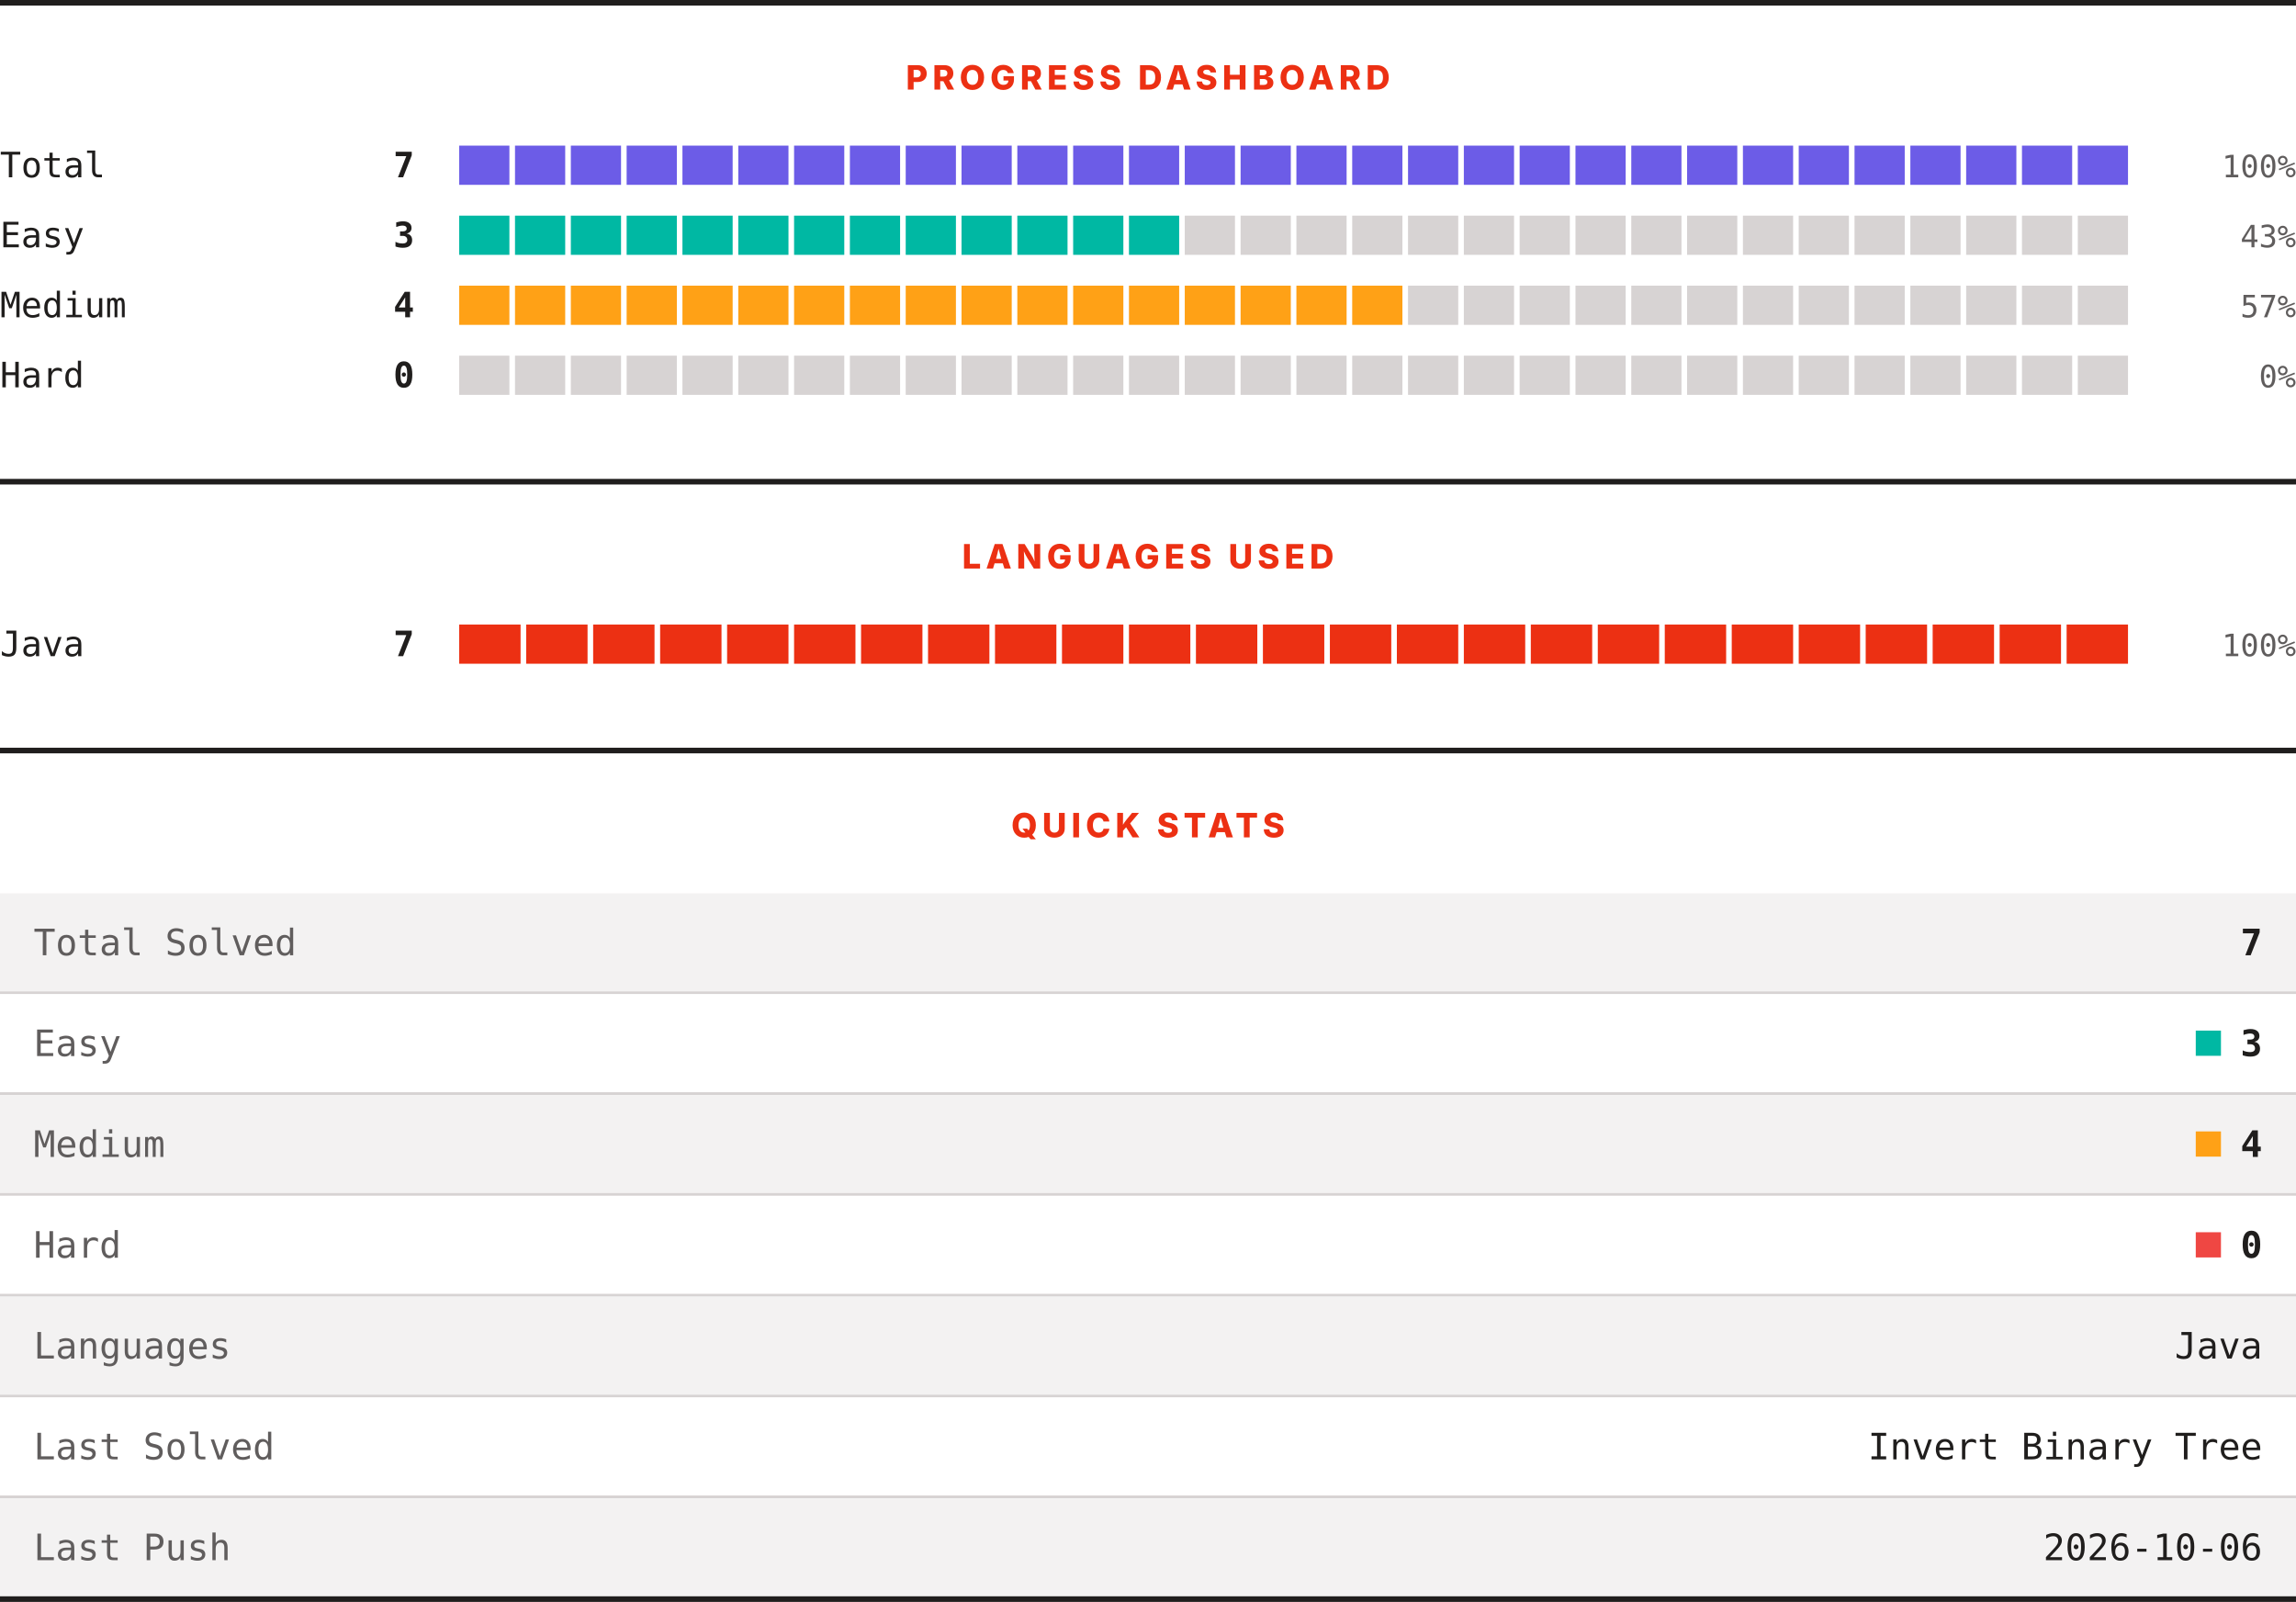
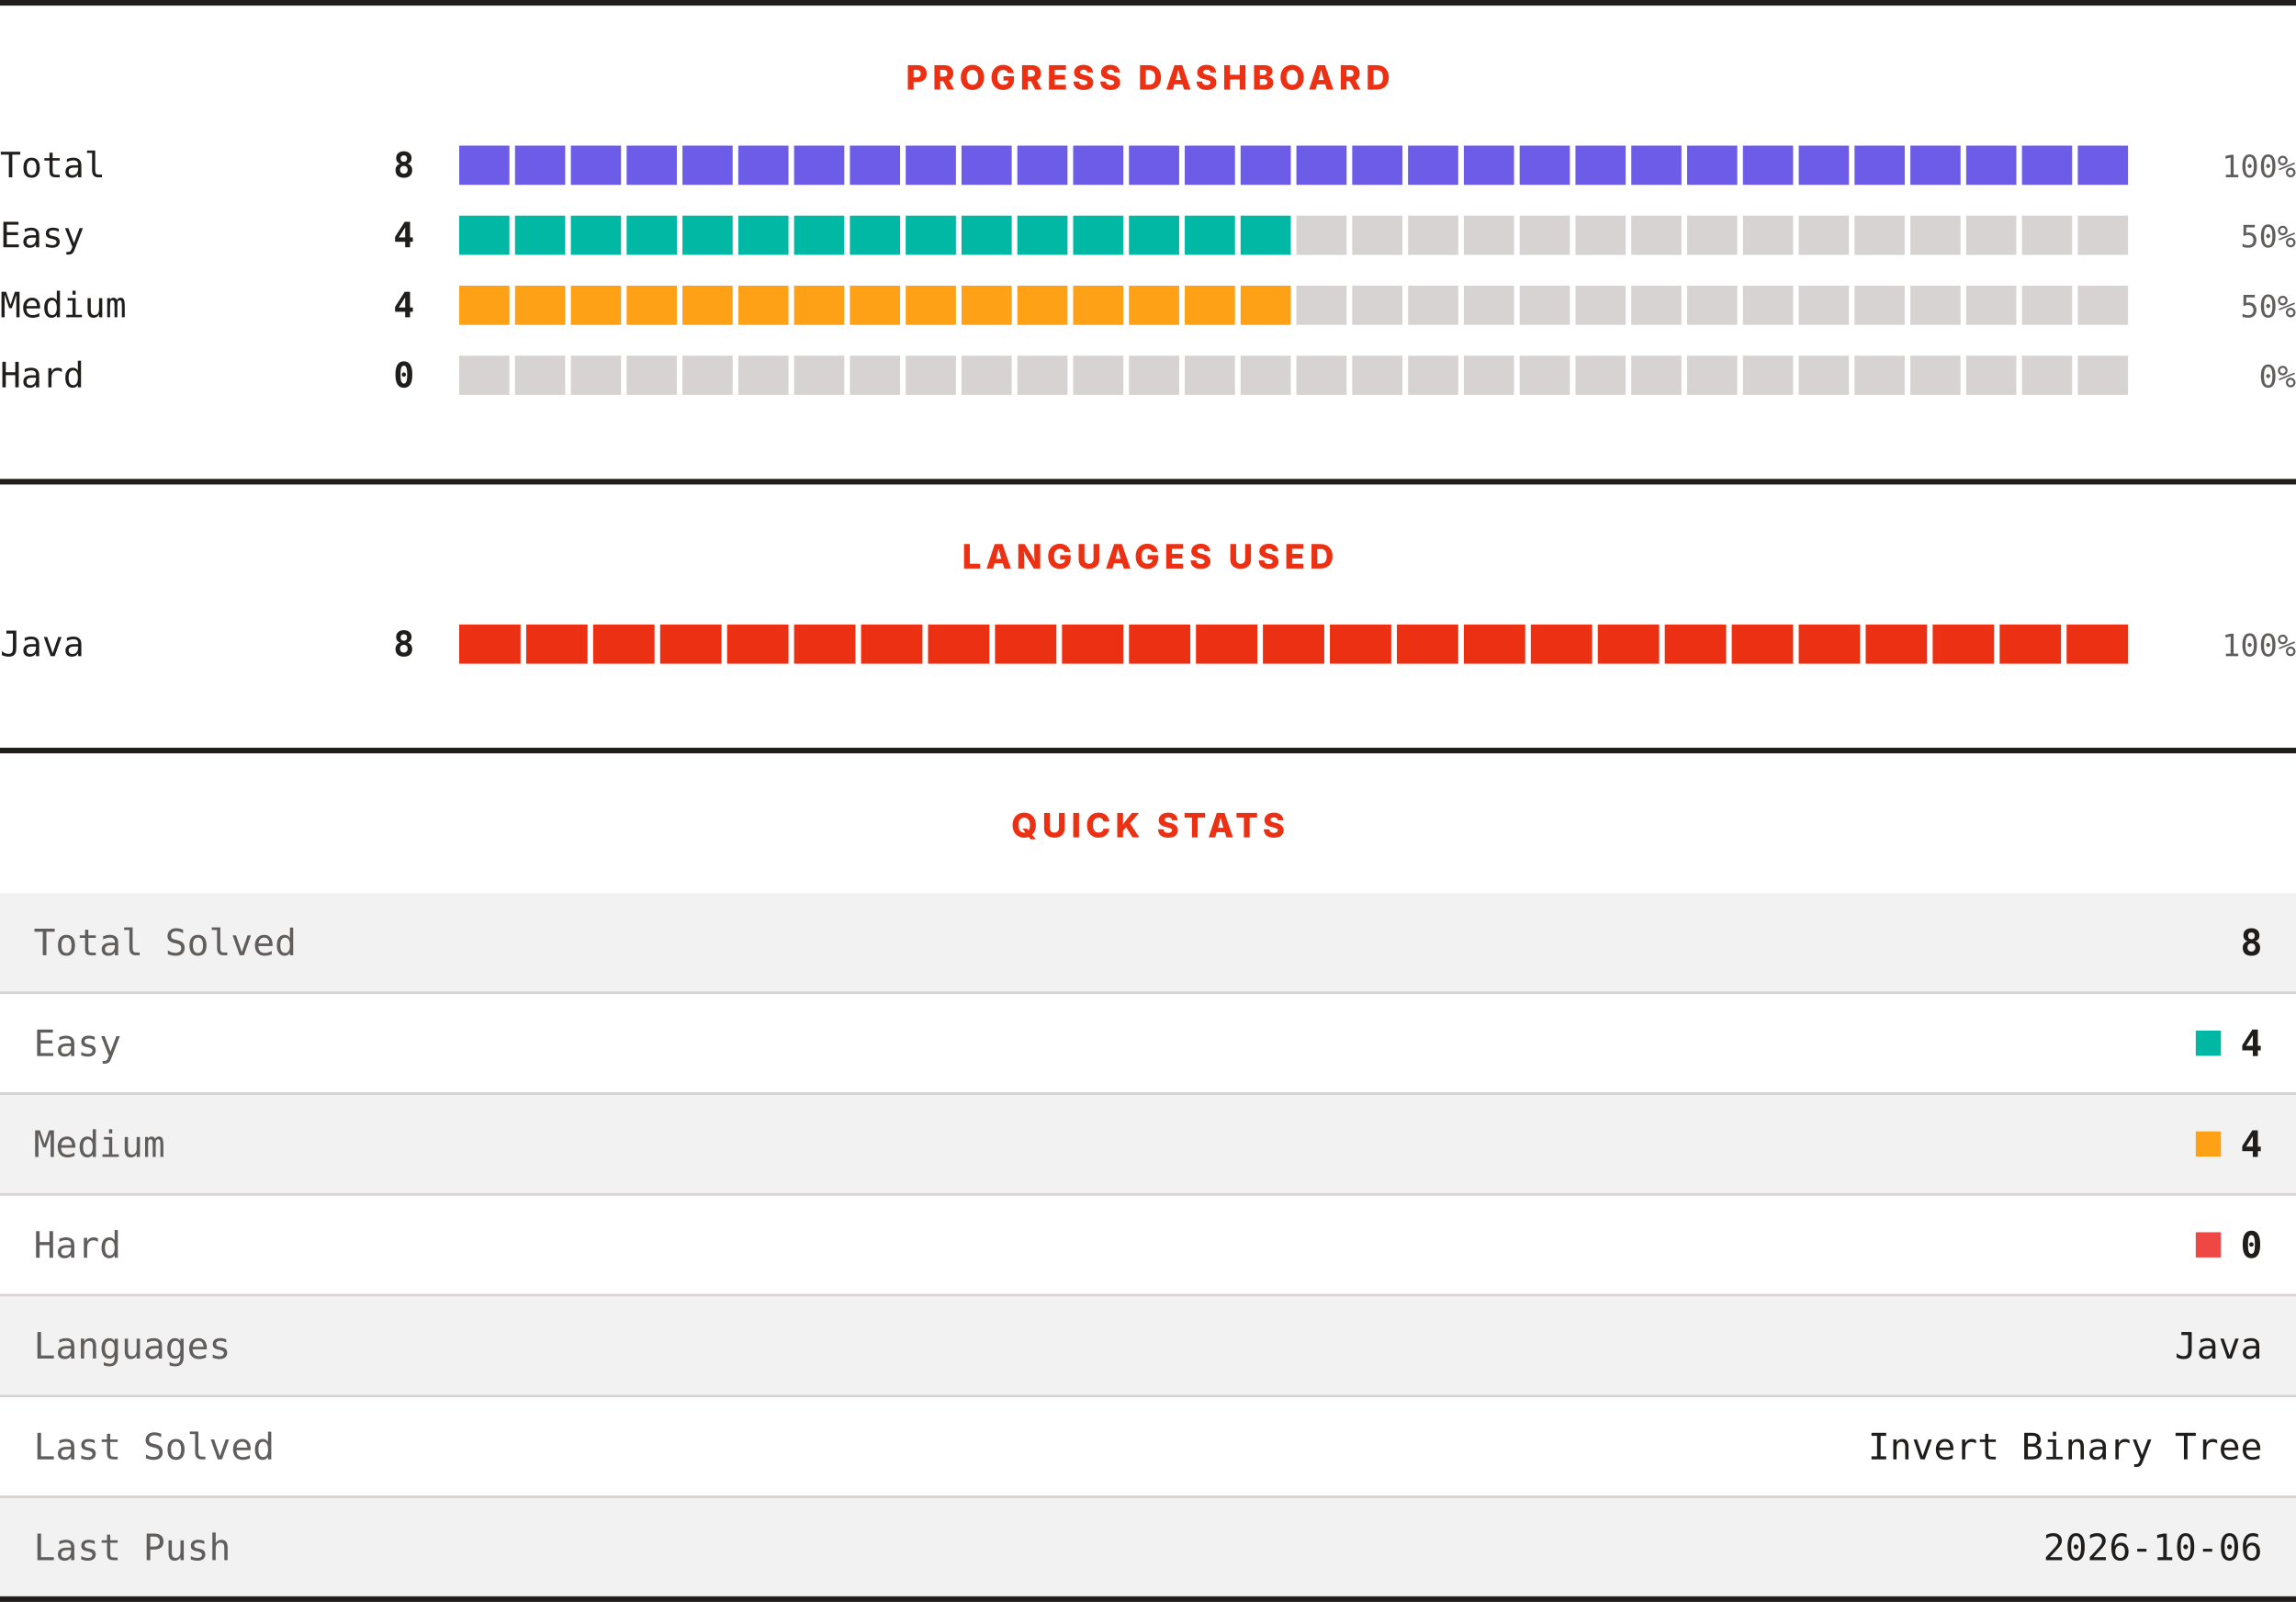
<svg xmlns="http://www.w3.org/2000/svg" width="820" height="572" viewBox="0 0 820 572" role="img" aria-label="LeetCode progress, languages and quick stats">
  <rect width="820" height="572" fill="#ffffff" />
  <rect x="0" y="0" width="820" height="2" fill="#201e1d" />
  <text x="410" y="32" text-anchor="middle" font-family="Archivo, system-ui, -apple-system, Segoe UI, sans-serif" font-size="12" font-weight="800" letter-spacing="1.68" fill="#ec3013">PROGRESS DASHBOARD</text>
  <text x="0" y="63.3" font-family="ui-monospace, SFMono-Regular, Menlo, Consolas, monospace" font-size="12.5" fill="#201e1d">Total</text>
-   <text x="148" y="63.3" text-anchor="end" font-family="ui-monospace, SFMono-Regular, Menlo, Consolas, monospace" font-size="12.5" font-weight="700" fill="#201e1d">7</text>
+   <text x="148" y="63.3" text-anchor="end" font-family="ui-monospace, SFMono-Regular, Menlo, Consolas, monospace" font-size="12.5" font-weight="700" fill="#201e1d">8</text>
  <rect x="164.00" y="52" width="17.93" height="14" fill="#6c5ce7" />
  <rect x="183.93" y="52" width="17.93" height="14" fill="#6c5ce7" />
  <rect x="203.87" y="52" width="17.93" height="14" fill="#6c5ce7" />
  <rect x="223.80" y="52" width="17.93" height="14" fill="#6c5ce7" />
  <rect x="243.73" y="52" width="17.93" height="14" fill="#6c5ce7" />
  <rect x="263.67" y="52" width="17.93" height="14" fill="#6c5ce7" />
  <rect x="283.60" y="52" width="17.93" height="14" fill="#6c5ce7" />
  <rect x="303.53" y="52" width="17.93" height="14" fill="#6c5ce7" />
  <rect x="323.47" y="52" width="17.93" height="14" fill="#6c5ce7" />
  <rect x="343.40" y="52" width="17.93" height="14" fill="#6c5ce7" />
  <rect x="363.33" y="52" width="17.93" height="14" fill="#6c5ce7" />
  <rect x="383.27" y="52" width="17.93" height="14" fill="#6c5ce7" />
  <rect x="403.20" y="52" width="17.93" height="14" fill="#6c5ce7" />
  <rect x="423.13" y="52" width="17.93" height="14" fill="#6c5ce7" />
  <rect x="443.07" y="52" width="17.93" height="14" fill="#6c5ce7" />
  <rect x="463.00" y="52" width="17.93" height="14" fill="#6c5ce7" />
  <rect x="482.93" y="52" width="17.93" height="14" fill="#6c5ce7" />
  <rect x="502.87" y="52" width="17.93" height="14" fill="#6c5ce7" />
  <rect x="522.80" y="52" width="17.93" height="14" fill="#6c5ce7" />
  <rect x="542.73" y="52" width="17.93" height="14" fill="#6c5ce7" />
  <rect x="562.67" y="52" width="17.93" height="14" fill="#6c5ce7" />
  <rect x="582.60" y="52" width="17.93" height="14" fill="#6c5ce7" />
  <rect x="602.53" y="52" width="17.93" height="14" fill="#6c5ce7" />
  <rect x="622.47" y="52" width="17.93" height="14" fill="#6c5ce7" />
  <rect x="642.40" y="52" width="17.93" height="14" fill="#6c5ce7" />
  <rect x="662.33" y="52" width="17.93" height="14" fill="#6c5ce7" />
  <rect x="682.27" y="52" width="17.93" height="14" fill="#6c5ce7" />
  <rect x="702.20" y="52" width="17.93" height="14" fill="#6c5ce7" />
  <rect x="722.13" y="52" width="17.93" height="14" fill="#6c5ce7" />
  <rect x="742.07" y="52" width="17.93" height="14" fill="#6c5ce7" />
  <text x="820" y="63.3" text-anchor="end" font-family="ui-monospace, SFMono-Regular, Menlo, Consolas, monospace" font-size="11" fill="#605d5d">100%</text>
  <text x="0" y="88.3" font-family="ui-monospace, SFMono-Regular, Menlo, Consolas, monospace" font-size="12.5" fill="#201e1d">Easy</text>
-   <text x="148" y="88.3" text-anchor="end" font-family="ui-monospace, SFMono-Regular, Menlo, Consolas, monospace" font-size="12.5" font-weight="700" fill="#201e1d">3</text>
+   <text x="148" y="88.3" text-anchor="end" font-family="ui-monospace, SFMono-Regular, Menlo, Consolas, monospace" font-size="12.5" font-weight="700" fill="#201e1d">4</text>
  <rect x="164.00" y="77" width="17.93" height="14" fill="#00b8a3" />
  <rect x="183.93" y="77" width="17.93" height="14" fill="#00b8a3" />
  <rect x="203.87" y="77" width="17.93" height="14" fill="#00b8a3" />
  <rect x="223.80" y="77" width="17.93" height="14" fill="#00b8a3" />
  <rect x="243.73" y="77" width="17.93" height="14" fill="#00b8a3" />
  <rect x="263.67" y="77" width="17.93" height="14" fill="#00b8a3" />
  <rect x="283.60" y="77" width="17.93" height="14" fill="#00b8a3" />
  <rect x="303.53" y="77" width="17.93" height="14" fill="#00b8a3" />
  <rect x="323.47" y="77" width="17.93" height="14" fill="#00b8a3" />
  <rect x="343.40" y="77" width="17.93" height="14" fill="#00b8a3" />
  <rect x="363.33" y="77" width="17.93" height="14" fill="#00b8a3" />
  <rect x="383.27" y="77" width="17.93" height="14" fill="#00b8a3" />
  <rect x="403.20" y="77" width="17.93" height="14" fill="#00b8a3" />
-   <rect x="423.13" y="77" width="17.93" height="14" fill="#d7d3d3" />
-   <rect x="443.07" y="77" width="17.93" height="14" fill="#d7d3d3" />
+   <rect x="423.13" y="77" width="17.93" height="14" fill="#00b8a3" />
+   <rect x="443.07" y="77" width="17.93" height="14" fill="#00b8a3" />
  <rect x="463.00" y="77" width="17.93" height="14" fill="#d7d3d3" />
  <rect x="482.93" y="77" width="17.93" height="14" fill="#d7d3d3" />
  <rect x="502.87" y="77" width="17.93" height="14" fill="#d7d3d3" />
  <rect x="522.80" y="77" width="17.93" height="14" fill="#d7d3d3" />
  <rect x="542.73" y="77" width="17.93" height="14" fill="#d7d3d3" />
  <rect x="562.67" y="77" width="17.93" height="14" fill="#d7d3d3" />
  <rect x="582.60" y="77" width="17.93" height="14" fill="#d7d3d3" />
  <rect x="602.53" y="77" width="17.93" height="14" fill="#d7d3d3" />
  <rect x="622.47" y="77" width="17.93" height="14" fill="#d7d3d3" />
  <rect x="642.40" y="77" width="17.93" height="14" fill="#d7d3d3" />
  <rect x="662.33" y="77" width="17.93" height="14" fill="#d7d3d3" />
  <rect x="682.27" y="77" width="17.93" height="14" fill="#d7d3d3" />
  <rect x="702.20" y="77" width="17.93" height="14" fill="#d7d3d3" />
  <rect x="722.13" y="77" width="17.93" height="14" fill="#d7d3d3" />
  <rect x="742.07" y="77" width="17.93" height="14" fill="#d7d3d3" />
-   <text x="820" y="88.3" text-anchor="end" font-family="ui-monospace, SFMono-Regular, Menlo, Consolas, monospace" font-size="11" fill="#605d5d">43%</text>
+   <text x="820" y="88.3" text-anchor="end" font-family="ui-monospace, SFMono-Regular, Menlo, Consolas, monospace" font-size="11" fill="#605d5d">50%</text>
  <text x="0" y="113.3" font-family="ui-monospace, SFMono-Regular, Menlo, Consolas, monospace" font-size="12.5" fill="#201e1d">Medium</text>
  <text x="148" y="113.3" text-anchor="end" font-family="ui-monospace, SFMono-Regular, Menlo, Consolas, monospace" font-size="12.5" font-weight="700" fill="#201e1d">4</text>
  <rect x="164.00" y="102" width="17.93" height="14" fill="#ffa116" />
  <rect x="183.93" y="102" width="17.93" height="14" fill="#ffa116" />
  <rect x="203.87" y="102" width="17.93" height="14" fill="#ffa116" />
  <rect x="223.80" y="102" width="17.93" height="14" fill="#ffa116" />
  <rect x="243.73" y="102" width="17.93" height="14" fill="#ffa116" />
  <rect x="263.67" y="102" width="17.93" height="14" fill="#ffa116" />
  <rect x="283.60" y="102" width="17.93" height="14" fill="#ffa116" />
  <rect x="303.53" y="102" width="17.93" height="14" fill="#ffa116" />
  <rect x="323.47" y="102" width="17.93" height="14" fill="#ffa116" />
  <rect x="343.40" y="102" width="17.93" height="14" fill="#ffa116" />
  <rect x="363.33" y="102" width="17.93" height="14" fill="#ffa116" />
  <rect x="383.27" y="102" width="17.93" height="14" fill="#ffa116" />
  <rect x="403.20" y="102" width="17.93" height="14" fill="#ffa116" />
  <rect x="423.13" y="102" width="17.93" height="14" fill="#ffa116" />
  <rect x="443.07" y="102" width="17.93" height="14" fill="#ffa116" />
-   <rect x="463.00" y="102" width="17.93" height="14" fill="#ffa116" />
-   <rect x="482.93" y="102" width="17.93" height="14" fill="#ffa116" />
+   <rect x="463.00" y="102" width="17.93" height="14" fill="#d7d3d3" />
+   <rect x="482.93" y="102" width="17.93" height="14" fill="#d7d3d3" />
  <rect x="502.87" y="102" width="17.93" height="14" fill="#d7d3d3" />
  <rect x="522.80" y="102" width="17.93" height="14" fill="#d7d3d3" />
  <rect x="542.73" y="102" width="17.93" height="14" fill="#d7d3d3" />
  <rect x="562.67" y="102" width="17.93" height="14" fill="#d7d3d3" />
  <rect x="582.60" y="102" width="17.93" height="14" fill="#d7d3d3" />
  <rect x="602.53" y="102" width="17.93" height="14" fill="#d7d3d3" />
  <rect x="622.47" y="102" width="17.93" height="14" fill="#d7d3d3" />
  <rect x="642.40" y="102" width="17.93" height="14" fill="#d7d3d3" />
  <rect x="662.33" y="102" width="17.93" height="14" fill="#d7d3d3" />
  <rect x="682.27" y="102" width="17.93" height="14" fill="#d7d3d3" />
  <rect x="702.20" y="102" width="17.93" height="14" fill="#d7d3d3" />
  <rect x="722.13" y="102" width="17.93" height="14" fill="#d7d3d3" />
  <rect x="742.07" y="102" width="17.93" height="14" fill="#d7d3d3" />
-   <text x="820" y="113.3" text-anchor="end" font-family="ui-monospace, SFMono-Regular, Menlo, Consolas, monospace" font-size="11" fill="#605d5d">57%</text>
+   <text x="820" y="113.3" text-anchor="end" font-family="ui-monospace, SFMono-Regular, Menlo, Consolas, monospace" font-size="11" fill="#605d5d">50%</text>
  <text x="0" y="138.3" font-family="ui-monospace, SFMono-Regular, Menlo, Consolas, monospace" font-size="12.5" fill="#201e1d">Hard</text>
  <text x="148" y="138.3" text-anchor="end" font-family="ui-monospace, SFMono-Regular, Menlo, Consolas, monospace" font-size="12.5" font-weight="700" fill="#201e1d">0</text>
  <rect x="164.00" y="127" width="17.93" height="14" fill="#d7d3d3" />
  <rect x="183.93" y="127" width="17.93" height="14" fill="#d7d3d3" />
  <rect x="203.87" y="127" width="17.93" height="14" fill="#d7d3d3" />
  <rect x="223.80" y="127" width="17.93" height="14" fill="#d7d3d3" />
  <rect x="243.73" y="127" width="17.93" height="14" fill="#d7d3d3" />
  <rect x="263.67" y="127" width="17.93" height="14" fill="#d7d3d3" />
  <rect x="283.60" y="127" width="17.93" height="14" fill="#d7d3d3" />
  <rect x="303.53" y="127" width="17.93" height="14" fill="#d7d3d3" />
  <rect x="323.47" y="127" width="17.93" height="14" fill="#d7d3d3" />
  <rect x="343.40" y="127" width="17.93" height="14" fill="#d7d3d3" />
  <rect x="363.33" y="127" width="17.93" height="14" fill="#d7d3d3" />
  <rect x="383.27" y="127" width="17.93" height="14" fill="#d7d3d3" />
  <rect x="403.20" y="127" width="17.93" height="14" fill="#d7d3d3" />
  <rect x="423.13" y="127" width="17.93" height="14" fill="#d7d3d3" />
  <rect x="443.07" y="127" width="17.93" height="14" fill="#d7d3d3" />
  <rect x="463.00" y="127" width="17.93" height="14" fill="#d7d3d3" />
  <rect x="482.93" y="127" width="17.93" height="14" fill="#d7d3d3" />
  <rect x="502.87" y="127" width="17.93" height="14" fill="#d7d3d3" />
  <rect x="522.80" y="127" width="17.93" height="14" fill="#d7d3d3" />
  <rect x="542.73" y="127" width="17.93" height="14" fill="#d7d3d3" />
  <rect x="562.67" y="127" width="17.93" height="14" fill="#d7d3d3" />
  <rect x="582.60" y="127" width="17.93" height="14" fill="#d7d3d3" />
  <rect x="602.53" y="127" width="17.93" height="14" fill="#d7d3d3" />
  <rect x="622.47" y="127" width="17.93" height="14" fill="#d7d3d3" />
  <rect x="642.40" y="127" width="17.93" height="14" fill="#d7d3d3" />
  <rect x="662.33" y="127" width="17.93" height="14" fill="#d7d3d3" />
  <rect x="682.27" y="127" width="17.93" height="14" fill="#d7d3d3" />
  <rect x="702.20" y="127" width="17.93" height="14" fill="#d7d3d3" />
  <rect x="722.13" y="127" width="17.93" height="14" fill="#d7d3d3" />
  <rect x="742.07" y="127" width="17.93" height="14" fill="#d7d3d3" />
  <text x="820" y="138.3" text-anchor="end" font-family="ui-monospace, SFMono-Regular, Menlo, Consolas, monospace" font-size="11" fill="#605d5d">0%</text>
  <rect x="0" y="171" width="820" height="2" fill="#201e1d" />
  <text x="410" y="203" text-anchor="middle" font-family="Archivo, system-ui, -apple-system, Segoe UI, sans-serif" font-size="12" font-weight="800" letter-spacing="1.68" fill="#ec3013">LANGUAGES USED</text>
  <text x="0" y="234.3" font-family="ui-monospace, SFMono-Regular, Menlo, Consolas, monospace" font-size="12.5" fill="#201e1d">Java</text>
-   <text x="148" y="234.3" text-anchor="end" font-family="ui-monospace, SFMono-Regular, Menlo, Consolas, monospace" font-size="12.5" font-weight="700" fill="#201e1d">7</text>
+   <text x="148" y="234.3" text-anchor="end" font-family="ui-monospace, SFMono-Regular, Menlo, Consolas, monospace" font-size="12.5" font-weight="700" fill="#201e1d">8</text>
  <rect x="164.00" y="223" width="21.92" height="14" fill="#ec3013" />
  <rect x="187.92" y="223" width="21.92" height="14" fill="#ec3013" />
  <rect x="211.84" y="223" width="21.92" height="14" fill="#ec3013" />
  <rect x="235.76" y="223" width="21.92" height="14" fill="#ec3013" />
  <rect x="259.68" y="223" width="21.92" height="14" fill="#ec3013" />
  <rect x="283.60" y="223" width="21.92" height="14" fill="#ec3013" />
  <rect x="307.52" y="223" width="21.92" height="14" fill="#ec3013" />
  <rect x="331.44" y="223" width="21.92" height="14" fill="#ec3013" />
  <rect x="355.36" y="223" width="21.92" height="14" fill="#ec3013" />
  <rect x="379.28" y="223" width="21.92" height="14" fill="#ec3013" />
  <rect x="403.20" y="223" width="21.92" height="14" fill="#ec3013" />
  <rect x="427.12" y="223" width="21.92" height="14" fill="#ec3013" />
  <rect x="451.04" y="223" width="21.92" height="14" fill="#ec3013" />
  <rect x="474.96" y="223" width="21.92" height="14" fill="#ec3013" />
  <rect x="498.88" y="223" width="21.92" height="14" fill="#ec3013" />
  <rect x="522.80" y="223" width="21.92" height="14" fill="#ec3013" />
  <rect x="546.72" y="223" width="21.92" height="14" fill="#ec3013" />
  <rect x="570.64" y="223" width="21.92" height="14" fill="#ec3013" />
  <rect x="594.56" y="223" width="21.92" height="14" fill="#ec3013" />
  <rect x="618.48" y="223" width="21.92" height="14" fill="#ec3013" />
  <rect x="642.40" y="223" width="21.92" height="14" fill="#ec3013" />
  <rect x="666.32" y="223" width="21.92" height="14" fill="#ec3013" />
  <rect x="690.24" y="223" width="21.92" height="14" fill="#ec3013" />
  <rect x="714.16" y="223" width="21.92" height="14" fill="#ec3013" />
  <rect x="738.08" y="223" width="21.92" height="14" fill="#ec3013" />
  <text x="820" y="234.3" text-anchor="end" font-family="ui-monospace, SFMono-Regular, Menlo, Consolas, monospace" font-size="11" fill="#605d5d">100%</text>
  <rect x="0" y="267" width="820" height="2" fill="#201e1d" />
  <text x="410" y="299" text-anchor="middle" font-family="Archivo, system-ui, -apple-system, Segoe UI, sans-serif" font-size="12" font-weight="800" letter-spacing="1.68" fill="#ec3013">QUICK STATS</text>
  <rect x="0" y="319" width="820" height="35" fill="#f3f2f2" />
  <text x="12" y="341.1" font-family="ui-monospace, SFMono-Regular, Menlo, Consolas, monospace" font-size="13" fill="#605d5d">Total Solved</text>
-   <text x="808" y="341.1" text-anchor="end" font-family="ui-monospace, SFMono-Regular, Menlo, Consolas, monospace" font-size="13" font-weight="700" fill="#201e1d">7</text>
+   <text x="808" y="341.1" text-anchor="end" font-family="ui-monospace, SFMono-Regular, Menlo, Consolas, monospace" font-size="13" font-weight="700" fill="#201e1d">8</text>
  <rect x="0" y="354" width="820" height="1" fill="#d7d3d3" />
  <rect x="0" y="355" width="820" height="35" fill="#ffffff" />
  <text x="12" y="377.1" font-family="ui-monospace, SFMono-Regular, Menlo, Consolas, monospace" font-size="13" fill="#605d5d">Easy</text>
  <rect x="784.2" y="368" width="9" height="9" fill="#00b8a3" />
-   <text x="808" y="377.1" text-anchor="end" font-family="ui-monospace, SFMono-Regular, Menlo, Consolas, monospace" font-size="13" font-weight="700" fill="#201e1d">3</text>
+   <text x="808" y="377.1" text-anchor="end" font-family="ui-monospace, SFMono-Regular, Menlo, Consolas, monospace" font-size="13" font-weight="700" fill="#201e1d">4</text>
  <rect x="0" y="390" width="820" height="1" fill="#d7d3d3" />
  <rect x="0" y="391" width="820" height="35" fill="#f3f2f2" />
  <text x="12" y="413.1" font-family="ui-monospace, SFMono-Regular, Menlo, Consolas, monospace" font-size="13" fill="#605d5d">Medium</text>
  <rect x="784.2" y="404" width="9" height="9" fill="#ffa116" />
  <text x="808" y="413.1" text-anchor="end" font-family="ui-monospace, SFMono-Regular, Menlo, Consolas, monospace" font-size="13" font-weight="700" fill="#201e1d">4</text>
  <rect x="0" y="426" width="820" height="1" fill="#d7d3d3" />
  <rect x="0" y="427" width="820" height="35" fill="#ffffff" />
  <text x="12" y="449.1" font-family="ui-monospace, SFMono-Regular, Menlo, Consolas, monospace" font-size="13" fill="#605d5d">Hard</text>
  <rect x="784.2" y="440" width="9" height="9" fill="#ef4743" />
  <text x="808" y="449.1" text-anchor="end" font-family="ui-monospace, SFMono-Regular, Menlo, Consolas, monospace" font-size="13" font-weight="700" fill="#201e1d">0</text>
  <rect x="0" y="462" width="820" height="1" fill="#d7d3d3" />
  <rect x="0" y="463" width="820" height="35" fill="#f3f2f2" />
  <text x="12" y="485.1" font-family="ui-monospace, SFMono-Regular, Menlo, Consolas, monospace" font-size="13" fill="#605d5d">Languages</text>
  <text x="808" y="485.1" text-anchor="end" font-family="ui-monospace, SFMono-Regular, Menlo, Consolas, monospace" font-size="13" fill="#201e1d">Java</text>
  <rect x="0" y="498" width="820" height="1" fill="#d7d3d3" />
  <rect x="0" y="499" width="820" height="35" fill="#ffffff" />
  <text x="12" y="521.1" font-family="ui-monospace, SFMono-Regular, Menlo, Consolas, monospace" font-size="13" fill="#605d5d">Last Solved</text>
  <text x="808" y="521.1" text-anchor="end" font-family="ui-monospace, SFMono-Regular, Menlo, Consolas, monospace" font-size="13" fill="#201e1d">Invert Binary Tree</text>
  <rect x="0" y="534" width="820" height="1" fill="#d7d3d3" />
  <rect x="0" y="535" width="820" height="35" fill="#f3f2f2" />
  <text x="12" y="557.1" font-family="ui-monospace, SFMono-Regular, Menlo, Consolas, monospace" font-size="13" fill="#605d5d">Last Push</text>
  <text x="808" y="557.1" text-anchor="end" font-family="ui-monospace, SFMono-Regular, Menlo, Consolas, monospace" font-size="13" fill="#201e1d">2026-10-06</text>
  <rect x="0" y="570" width="820" height="2" fill="#201e1d" />
</svg>
